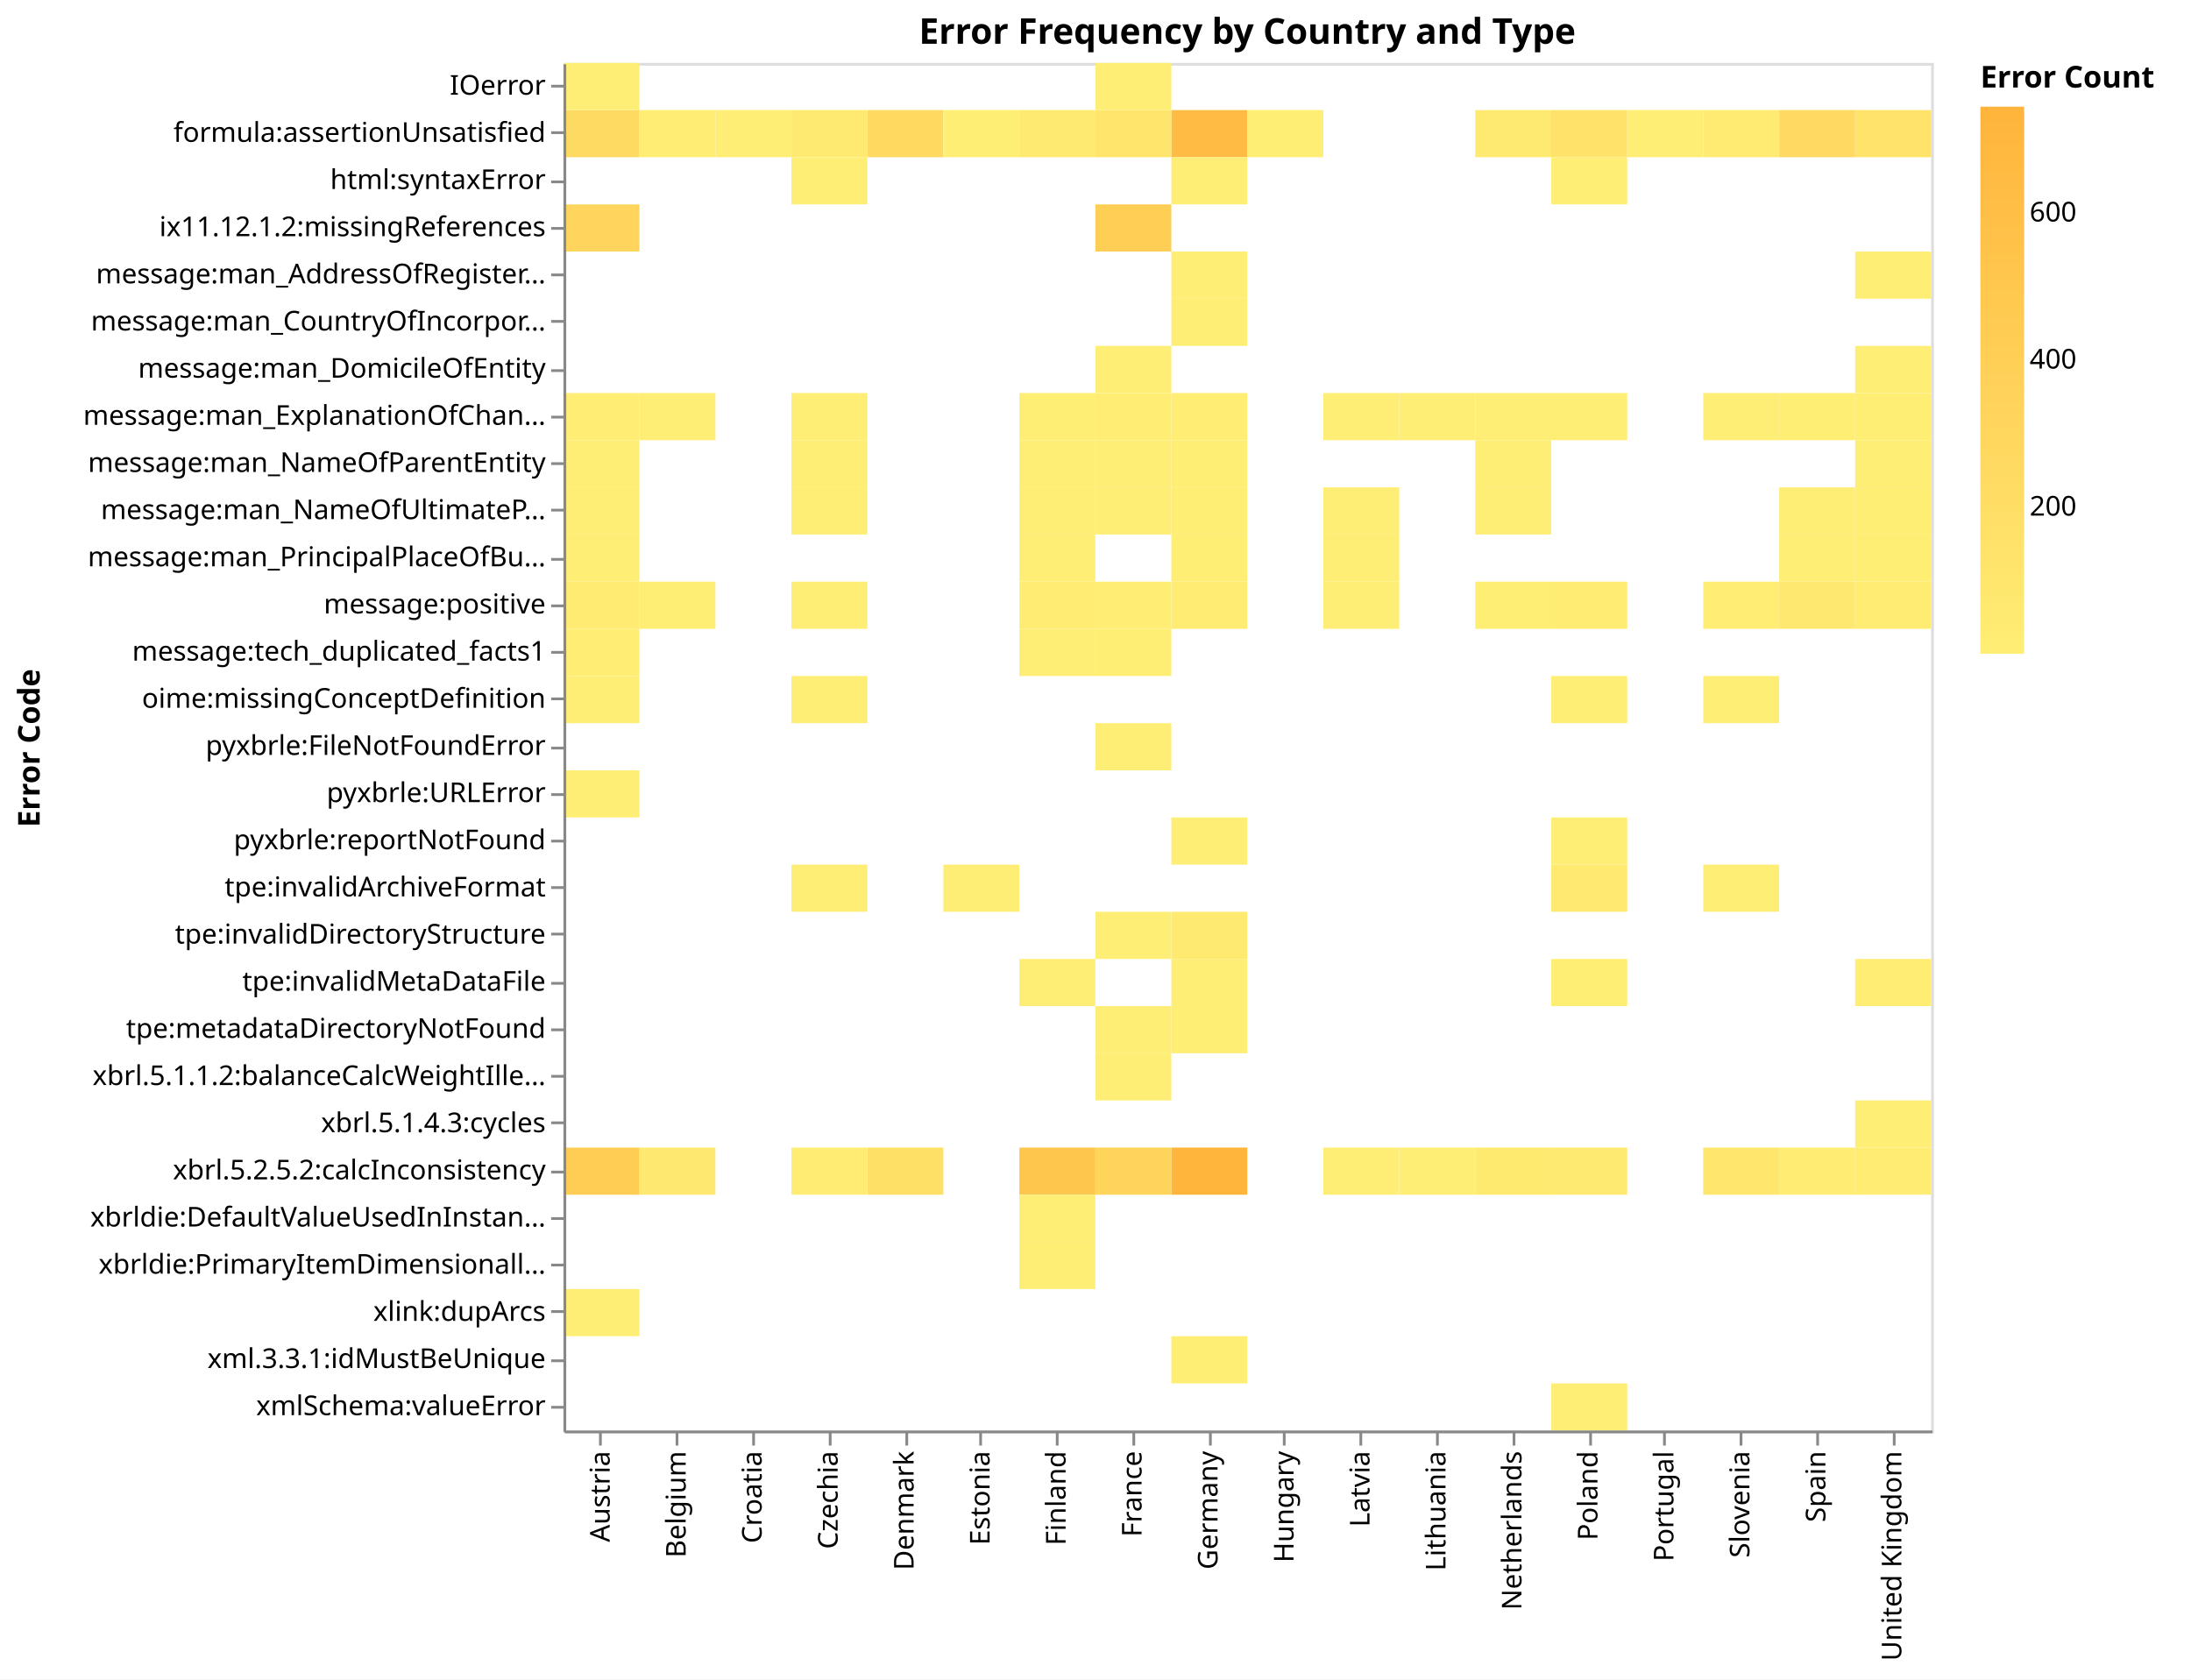
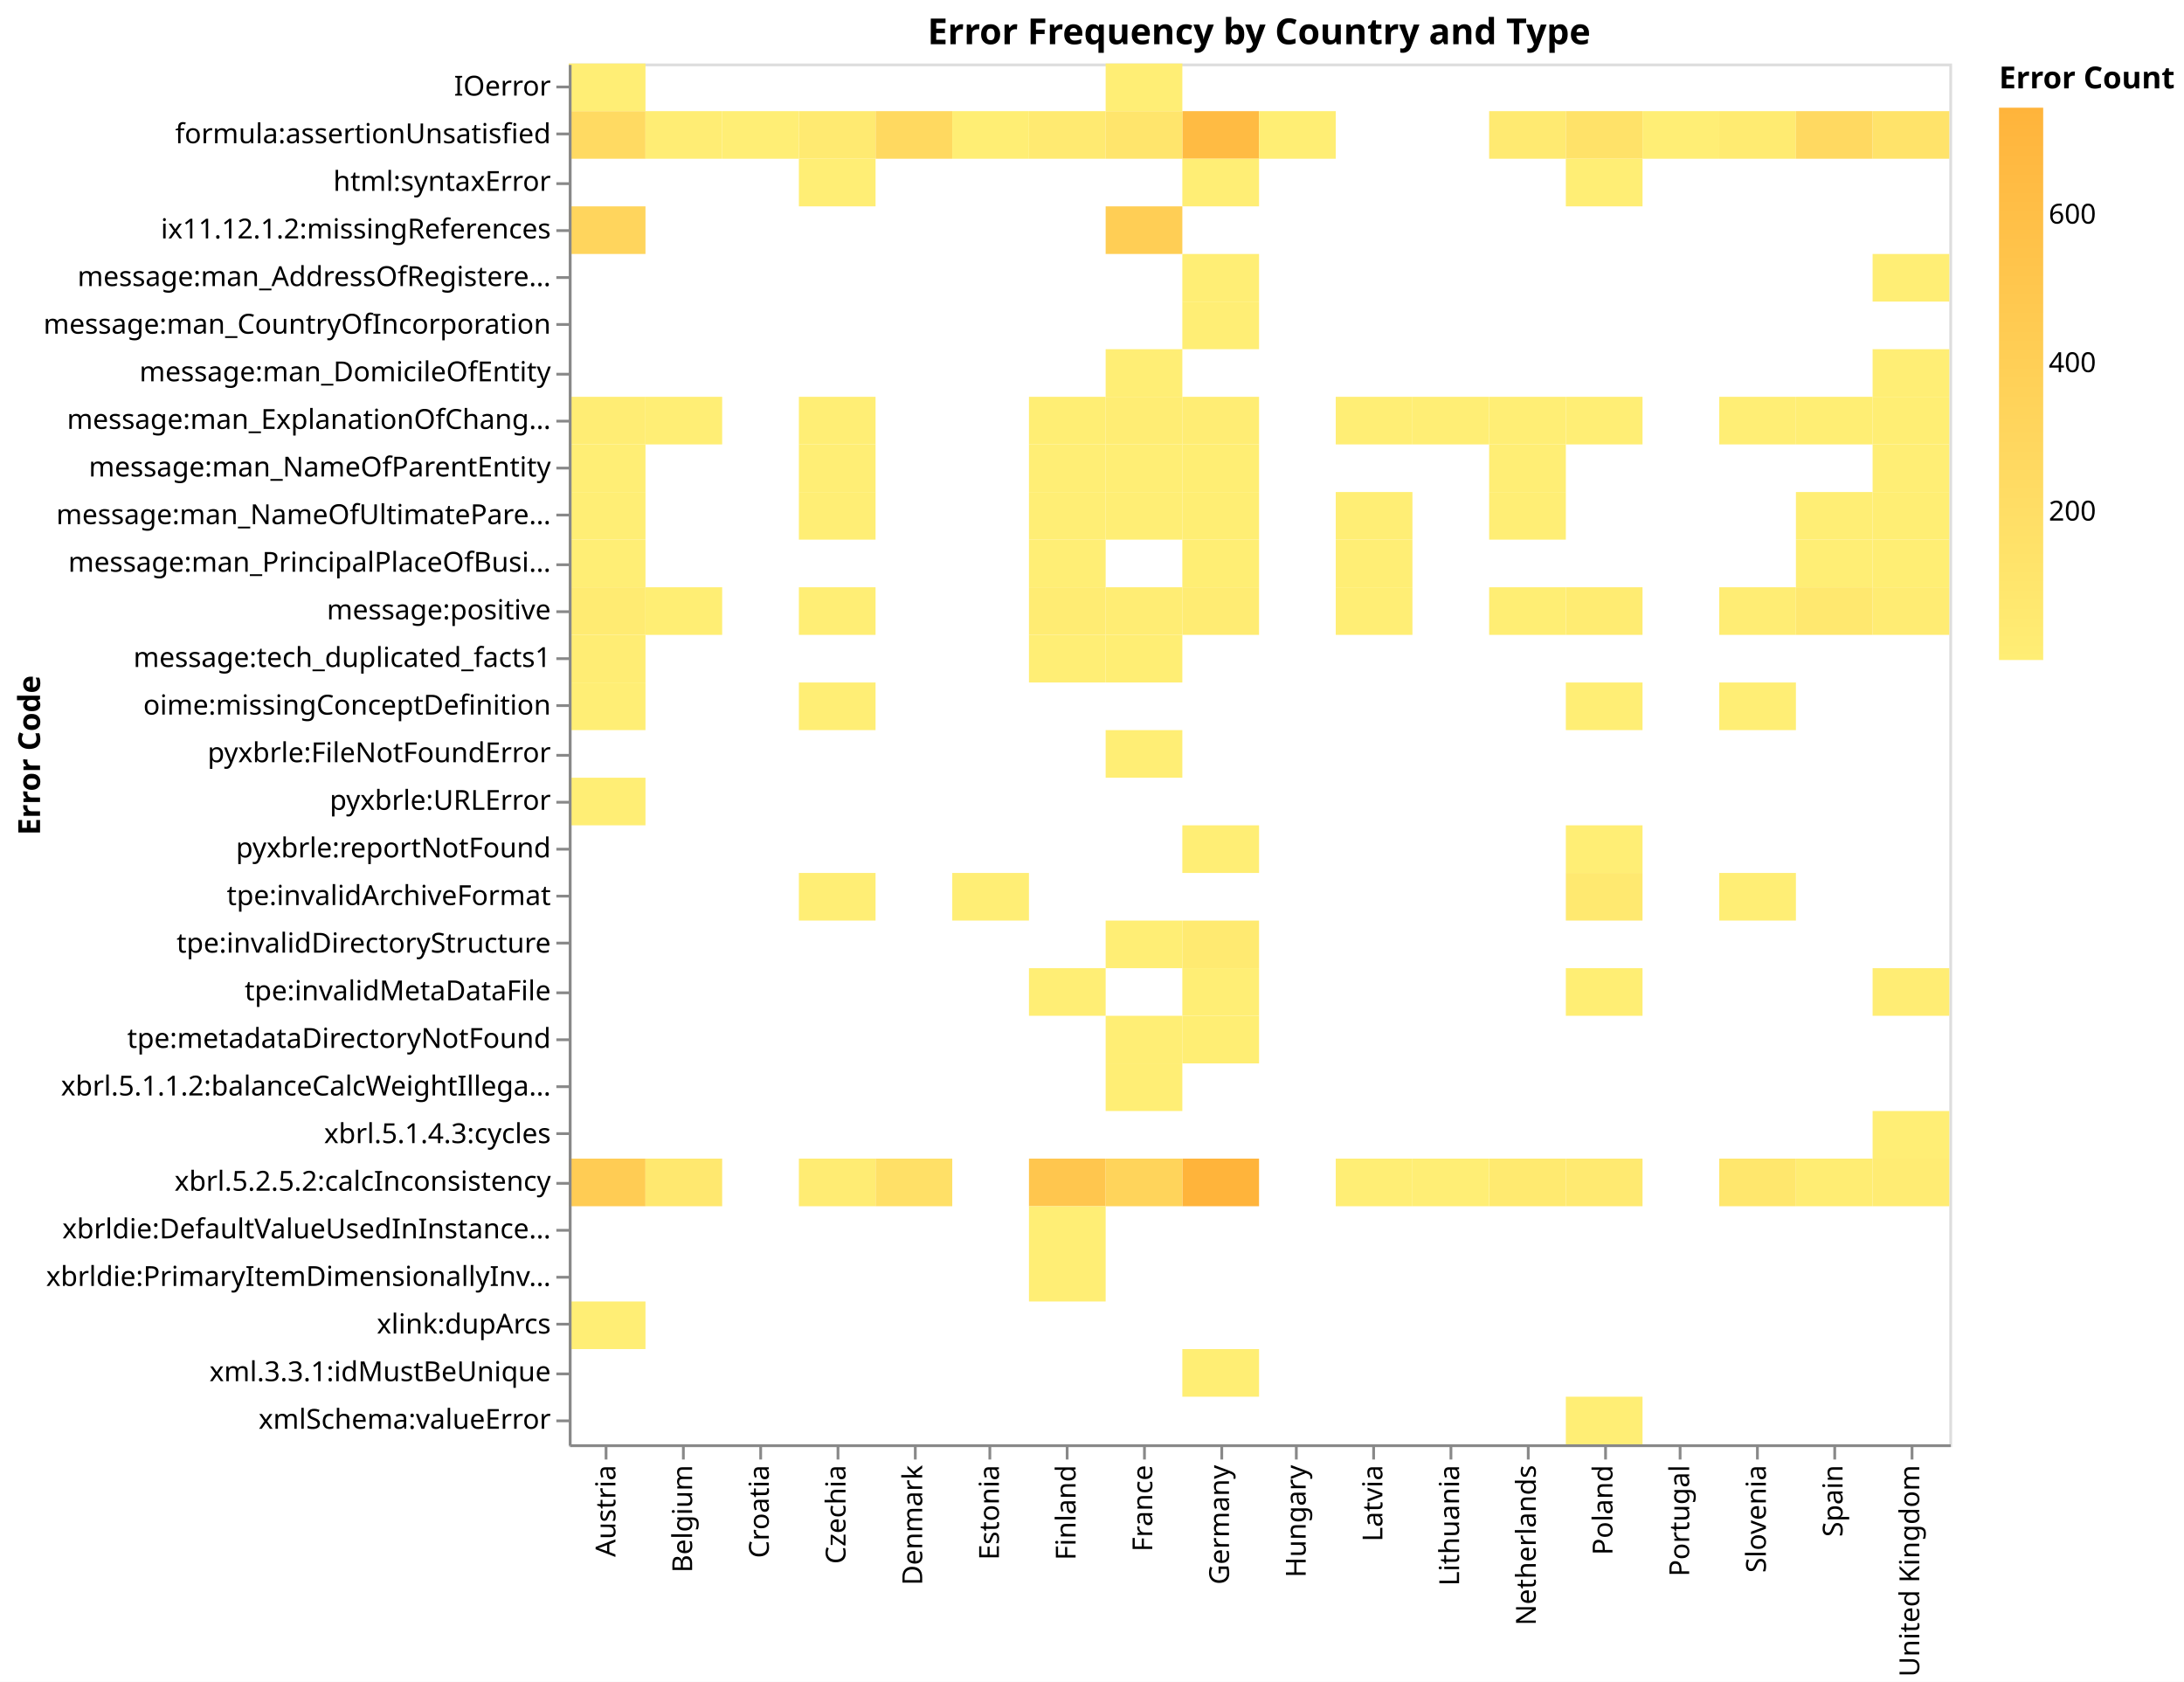
- <svg xmlns="http://www.w3.org/2000/svg" version="1.1" class="marks" width="801" height="614" viewBox="0 0 801 614">
-   <rect width="801" height="614" fill="white" />
+ <svg xmlns="http://www.w3.org/2000/svg" version="1.1" class="marks" width="791" height="609" viewBox="0 0 791 609">
+   <rect width="791" height="609" fill="white" />
  <g fill="none" stroke-miterlimit="10" transform="translate(206,23)">
    <g class="mark-group role-frame root" role="graphics-object" aria-roledescription="group mark container">
      <g transform="translate(0,0)">
        <path class="background" aria-hidden="true" d="M0.5,0.5h500v500h-500Z" stroke="#ddd" />
        <g>
          <g class="mark-rect role-mark marks" role="graphics-object" aria-roledescription="rect mark container">
            <path aria-label="country: Finland; Error Code: xbrl.5.2.5.2:calcInconsistency; Error Count: 510" role="graphics-symbol" aria-roledescription="rect mark" d="M166.667,396.552h27.778v17.241h-27.778Z" fill="rgb(255, 198, 78)" />
            <path aria-label="country: Finland; Error Code: message:man_ExplanationOfChangeInNameOfReportingEntityOrOtherMeansOfIdentificationFromEndOfPrecedingReportingPeriod; Error Count: 10" role="graphics-symbol" aria-roledescription="rect mark" d="M166.667,120.69h27.778v17.241h-27.778Z" fill="rgb(255, 238, 116)" />
            <path aria-label="country: Finland; Error Code: message:positive; Error Count: 24" role="graphics-symbol" aria-roledescription="rect mark" d="M166.667,189.655h27.778v17.241h-27.778Z" fill="rgb(255, 236, 115)" />
            <path aria-label="country: Finland; Error Code: message:man_NameOfParentEntity; Error Count: 2" role="graphics-symbol" aria-roledescription="rect mark" d="M166.667,137.931h27.778v17.241h-27.778Z" fill="rgb(255, 238, 117)" />
            <path aria-label="country: Finland; Error Code: message:man_NameOfUltimateParentOfGroup; Error Count: 1" role="graphics-symbol" aria-roledescription="rect mark" d="M166.667,155.172h27.778v17.241h-27.778Z" fill="rgb(255, 238, 117)" />
            <path aria-label="country: Germany; Error Code: xbrl.5.2.5.2:calcInconsistency; Error Count: 745" role="graphics-symbol" aria-roledescription="rect mark" d="M222.222,396.552h27.778v17.241h-27.778Z" fill="rgb(255, 180, 59)" />
            <path aria-label="country: Germany; Error Code: formula:assertionUnsatisfied; Error Count: 649" role="graphics-symbol" aria-roledescription="rect mark" d="M222.222,17.241h27.778v17.241h-27.778Z" fill="rgb(255, 187, 67)" />
            <path aria-label="country: Austria; Error Code: xbrl.5.2.5.2:calcInconsistency; Error Count: 429" role="graphics-symbol" aria-roledescription="rect mark" d="M0,396.552h27.778v17.241h-27.778Z" fill="rgb(255, 204, 84)" />
            <path aria-label="country: Austria; Error Code: formula:assertionUnsatisfied; Error Count: 252" role="graphics-symbol" aria-roledescription="rect mark" d="M0,17.241h27.778v17.241h-27.778Z" fill="rgb(255, 218, 98)" />
            <path aria-label="country: United Kingdom; Error Code: formula:assertionUnsatisfied; Error Count: 145" role="graphics-symbol" aria-roledescription="rect mark" d="M472.222,17.241h27.778v17.241h-27.778Z" fill="rgb(255, 227, 106)" />
            <path aria-label="country: Netherlands; Error Code: formula:assertionUnsatisfied; Error Count: 49" role="graphics-symbol" aria-roledescription="rect mark" d="M333.333,17.241h27.778v17.241h-27.778Z" fill="rgb(255, 234, 113)" />
            <path aria-label="country: Netherlands; Error Code: message:man_NameOfUltimateParentOfGroup; Error Count: 2" role="graphics-symbol" aria-roledescription="rect mark" d="M333.333,155.172h27.778v17.241h-27.778Z" fill="rgb(255, 238, 117)" />
            <path aria-label="country: Netherlands; Error Code: message:man_ExplanationOfChangeInNameOfReportingEntityOrOtherMeansOfIdentificationFromEndOfPrecedingReportingPeriod; Error Count: 2" role="graphics-symbol" aria-roledescription="rect mark" d="M333.333,120.69h27.778v17.241h-27.778Z" fill="rgb(255, 238, 117)" />
            <path aria-label="country: Netherlands; Error Code: message:man_NameOfParentEntity; Error Count: 2" role="graphics-symbol" aria-roledescription="rect mark" d="M333.333,137.931h27.778v17.241h-27.778Z" fill="rgb(255, 238, 117)" />
            <path aria-label="country: Germany; Error Code: tpe:invalidDirectoryStructure; Error Count: 51" role="graphics-symbol" aria-roledescription="rect mark" d="M222.222,310.345h27.778v17.241h-27.778Z" fill="rgb(255, 234, 113)" />
            <path aria-label="country: Denmark; Error Code: formula:assertionUnsatisfied; Error Count: 274" role="graphics-symbol" aria-roledescription="rect mark" d="M111.111,17.241h27.778v17.241h-27.778Z" fill="rgb(255, 217, 96)" />
            <path aria-label="country: Germany; Error Code: message:man_ExplanationOfChangeInNameOfReportingEntityOrOtherMeansOfIdentificationFromEndOfPrecedingReportingPeriod; Error Count: 11" role="graphics-symbol" aria-roledescription="rect mark" d="M222.222,120.69h27.778v17.241h-27.778Z" fill="rgb(255, 237, 116)" />
            <path aria-label="country: Germany; Error Code: message:man_NameOfParentEntity; Error Count: 8" role="graphics-symbol" aria-roledescription="rect mark" d="M222.222,137.931h27.778v17.241h-27.778Z" fill="rgb(255, 238, 116)" />
            <path aria-label="country: France; Error Code: message:man_ExplanationOfChangeInNameOfReportingEntityOrOtherMeansOfIdentificationFromEndOfPrecedingReportingPeriod; Error Count: 13" role="graphics-symbol" aria-roledescription="rect mark" d="M194.444,120.69h27.778v17.241h-27.778Z" fill="rgb(255, 237, 116)" />
            <path aria-label="country: Poland; Error Code: tpe:invalidArchiveFormat; Error Count: 63" role="graphics-symbol" aria-roledescription="rect mark" d="M361.111,293.103h27.778v17.241h-27.778Z" fill="rgb(255, 233, 112)" />
            <path aria-label="country: Poland; Error Code: formula:assertionUnsatisfied; Error Count: 152" role="graphics-symbol" aria-roledescription="rect mark" d="M361.111,17.241h27.778v17.241h-27.778Z" fill="rgb(255, 226, 105)" />
            <path aria-label="country: Denmark; Error Code: xbrl.5.2.5.2:calcInconsistency; Error Count: 183" role="graphics-symbol" aria-roledescription="rect mark" d="M111.111,396.552h27.778v17.241h-27.778Z" fill="rgb(255, 224, 103)" />
            <path aria-label="country: Poland; Error Code: html:syntaxError; Error Count: 1" role="graphics-symbol" aria-roledescription="rect mark" d="M361.111,34.483h27.778v17.241h-27.778Z" fill="rgb(255, 238, 117)" />
            <path aria-label="country: Poland; Error Code: xmlSchema:valueError; Error Count: 1" role="graphics-symbol" aria-roledescription="rect mark" d="M361.111,482.759h27.778v17.241h-27.778Z" fill="rgb(255, 238, 117)" />
            <path aria-label="country: Finland; Error Code: tpe:invalidMetaDataFile; Error Count: 4" role="graphics-symbol" aria-roledescription="rect mark" d="M166.667,327.586h27.778v17.241h-27.778Z" fill="rgb(255, 238, 117)" />
            <path aria-label="country: Finland; Error Code: formula:assertionUnsatisfied; Error Count: 50" role="graphics-symbol" aria-roledescription="rect mark" d="M166.667,17.241h27.778v17.241h-27.778Z" fill="rgb(255, 234, 113)" />
            <path aria-label="country: United Kingdom; Error Code: tpe:invalidMetaDataFile; Error Count: 14" role="graphics-symbol" aria-roledescription="rect mark" d="M472.222,327.586h27.778v17.241h-27.778Z" fill="rgb(255, 237, 116)" />
            <path aria-label="country: United Kingdom; Error Code: xbrl.5.2.5.2:calcInconsistency; Error Count: 28" role="graphics-symbol" aria-roledescription="rect mark" d="M472.222,396.552h27.778v17.241h-27.778Z" fill="rgb(255, 236, 115)" />
            <path aria-label="country: Slovenia; Error Code: xbrl.5.2.5.2:calcInconsistency; Error Count: 97" role="graphics-symbol" aria-roledescription="rect mark" d="M416.667,396.552h27.778v17.241h-27.778Z" fill="rgb(255, 231, 109)" />
            <path aria-label="country: Slovenia; Error Code: formula:assertionUnsatisfied; Error Count: 45" role="graphics-symbol" aria-roledescription="rect mark" d="M416.667,17.241h27.778v17.241h-27.778Z" fill="rgb(255, 235, 113)" />
            <path aria-label="country: Germany; Error Code: tpe:metadataDirectoryNotFound; Error Count: 6" role="graphics-symbol" aria-roledescription="rect mark" d="M222.222,344.828h27.778v17.241h-27.778Z" fill="rgb(255, 238, 116)" />
            <path aria-label="country: United Kingdom; Error Code: message:positive; Error Count: 31" role="graphics-symbol" aria-roledescription="rect mark" d="M472.222,189.655h27.778v17.241h-27.778Z" fill="rgb(255, 236, 115)" />
            <path aria-label="country: United Kingdom; Error Code: message:man_ExplanationOfChangeInNameOfReportingEntityOrOtherMeansOfIdentificationFromEndOfPrecedingReportingPeriod; Error Count: 9" role="graphics-symbol" aria-roledescription="rect mark" d="M472.222,120.69h27.778v17.241h-27.778Z" fill="rgb(255, 238, 116)" />
            <path aria-label="country: United Kingdom; Error Code: message:man_PrincipalPlaceOfBusiness; Error Count: 7" role="graphics-symbol" aria-roledescription="rect mark" d="M472.222,172.414h27.778v17.241h-27.778Z" fill="rgb(255, 238, 116)" />
            <path aria-label="country: United Kingdom; Error Code: message:man_NameOfUltimateParentOfGroup; Error Count: 10" role="graphics-symbol" aria-roledescription="rect mark" d="M472.222,155.172h27.778v17.241h-27.778Z" fill="rgb(255, 238, 116)" />
            <path aria-label="country: United Kingdom; Error Code: message:man_NameOfParentEntity; Error Count: 4" role="graphics-symbol" aria-roledescription="rect mark" d="M472.222,137.931h27.778v17.241h-27.778Z" fill="rgb(255, 238, 117)" />
            <path aria-label="country: France; Error Code: xbrl.5.2.5.2:calcInconsistency; Error Count: 335" role="graphics-symbol" aria-roledescription="rect mark" d="M194.444,396.552h27.778v17.241h-27.778Z" fill="rgb(255, 212, 91)" />
            <path aria-label="country: France; Error Code: message:man_NameOfUltimateParentOfGroup; Error Count: 3" role="graphics-symbol" aria-roledescription="rect mark" d="M194.444,155.172h27.778v17.241h-27.778Z" fill="rgb(255, 238, 117)" />
            <path aria-label="country: France; Error Code: message:man_NameOfParentEntity; Error Count: 3" role="graphics-symbol" aria-roledescription="rect mark" d="M194.444,137.931h27.778v17.241h-27.778Z" fill="rgb(255, 238, 117)" />
            <path aria-label="country: Poland; Error Code: xbrl.5.2.5.2:calcInconsistency; Error Count: 49" role="graphics-symbol" aria-roledescription="rect mark" d="M361.111,396.552h27.778v17.241h-27.778Z" fill="rgb(255, 234, 113)" />
            <path aria-label="country: Poland; Error Code: message:man_ExplanationOfChangeInNameOfReportingEntityOrOtherMeansOfIdentificationFromEndOfPrecedingReportingPeriod; Error Count: 3" role="graphics-symbol" aria-roledescription="rect mark" d="M361.111,120.69h27.778v17.241h-27.778Z" fill="rgb(255, 238, 117)" />
            <path aria-label="country: Austria; Error Code: message:positive; Error Count: 44" role="graphics-symbol" aria-roledescription="rect mark" d="M0,189.655h27.778v17.241h-27.778Z" fill="rgb(255, 235, 114)" />
            <path aria-label="country: Austria; Error Code: message:man_ExplanationOfChangeInNameOfReportingEntityOrOtherMeansOfIdentificationFromEndOfPrecedingReportingPeriod; Error Count: 11" role="graphics-symbol" aria-roledescription="rect mark" d="M0,120.69h27.778v17.241h-27.778Z" fill="rgb(255, 237, 116)" />
            <path aria-label="country: Belgium; Error Code: message:man_ExplanationOfChangeInNameOfReportingEntityOrOtherMeansOfIdentificationFromEndOfPrecedingReportingPeriod; Error Count: 3" role="graphics-symbol" aria-roledescription="rect mark" d="M27.778,120.69h27.778v17.241h-27.778Z" fill="rgb(255, 238, 117)" />
            <path aria-label="country: Belgium; Error Code: message:positive; Error Count: 6" role="graphics-symbol" aria-roledescription="rect mark" d="M27.778,189.655h27.778v17.241h-27.778Z" fill="rgb(255, 238, 116)" />
            <path aria-label="country: Poland; Error Code: tpe:invalidMetaDataFile; Error Count: 10" role="graphics-symbol" aria-roledescription="rect mark" d="M361.111,327.586h27.778v17.241h-27.778Z" fill="rgb(255, 238, 116)" />
            <path aria-label="country: France; Error Code: message:positive; Error Count: 14" role="graphics-symbol" aria-roledescription="rect mark" d="M194.444,189.655h27.778v17.241h-27.778Z" fill="rgb(255, 237, 116)" />
            <path aria-label="country: France; Error Code: formula:assertionUnsatisfied; Error Count: 116" role="graphics-symbol" aria-roledescription="rect mark" d="M194.444,17.241h27.778v17.241h-27.778Z" fill="rgb(255, 229, 108)" />
            <path aria-label="country: Spain; Error Code: formula:assertionUnsatisfied; Error Count: 263" role="graphics-symbol" aria-roledescription="rect mark" d="M444.444,17.241h27.778v17.241h-27.778Z" fill="rgb(255, 217, 97)" />
            <path aria-label="country: Netherlands; Error Code: xbrl.5.2.5.2:calcInconsistency; Error Count: 60" role="graphics-symbol" aria-roledescription="rect mark" d="M333.333,396.552h27.778v17.241h-27.778Z" fill="rgb(255, 234, 112)" />
            <path aria-label="country: Poland; Error Code: message:positive; Error Count: 34" role="graphics-symbol" aria-roledescription="rect mark" d="M361.111,189.655h27.778v17.241h-27.778Z" fill="rgb(255, 236, 114)" />
            <path aria-label="country: Belgium; Error Code: xbrl.5.2.5.2:calcInconsistency; Error Count: 78" role="graphics-symbol" aria-roledescription="rect mark" d="M27.778,396.552h27.778v17.241h-27.778Z" fill="rgb(255, 232, 111)" />
            <path aria-label="country: Germany; Error Code: message:man_NameOfUltimateParentOfGroup; Error Count: 7" role="graphics-symbol" aria-roledescription="rect mark" d="M222.222,155.172h27.778v17.241h-27.778Z" fill="rgb(255, 238, 116)" />
            <path aria-label="country: Germany; Error Code: message:positive; Error Count: 25" role="graphics-symbol" aria-roledescription="rect mark" d="M222.222,189.655h27.778v17.241h-27.778Z" fill="rgb(255, 236, 115)" />
            <path aria-label="country: Belgium; Error Code: formula:assertionUnsatisfied; Error Count: 12" role="graphics-symbol" aria-roledescription="rect mark" d="M27.778,17.241h27.778v17.241h-27.778Z" fill="rgb(255, 237, 116)" />
            <path aria-label="country: Estonia; Error Code: formula:assertionUnsatisfied; Error Count: 7" role="graphics-symbol" aria-roledescription="rect mark" d="M138.889,17.241h27.778v17.241h-27.778Z" fill="rgb(255, 238, 116)" />
            <path aria-label="country: Germany; Error Code: pyxbrle:reportNotFound; Error Count: 2" role="graphics-symbol" aria-roledescription="rect mark" d="M222.222,275.862h27.778v17.241h-27.778Z" fill="rgb(255, 238, 117)" />
            <path aria-label="country: Germany; Error Code: message:man_PrincipalPlaceOfBusiness; Error Count: 8" role="graphics-symbol" aria-roledescription="rect mark" d="M222.222,172.414h27.778v17.241h-27.778Z" fill="rgb(255, 238, 116)" />
            <path aria-label="country: Finland; Error Code: message:tech_duplicated_facts1; Error Count: 2" role="graphics-symbol" aria-roledescription="rect mark" d="M166.667,206.897h27.778v17.241h-27.778Z" fill="rgb(255, 238, 117)" />
            <path aria-label="country: Poland; Error Code: pyxbrle:reportNotFound; Error Count: 1" role="graphics-symbol" aria-roledescription="rect mark" d="M361.111,275.862h27.778v17.241h-27.778Z" fill="rgb(255, 238, 117)" />
            <path aria-label="country: Spain; Error Code: xbrl.5.2.5.2:calcInconsistency; Error Count: 20" role="graphics-symbol" aria-roledescription="rect mark" d="M444.444,396.552h27.778v17.241h-27.778Z" fill="rgb(255, 237, 115)" />
            <path aria-label="country: Spain; Error Code: message:positive; Error Count: 74" role="graphics-symbol" aria-roledescription="rect mark" d="M444.444,189.655h27.778v17.241h-27.778Z" fill="rgb(255, 232, 111)" />
            <path aria-label="country: Spain; Error Code: message:man_ExplanationOfChangeInNameOfReportingEntityOrOtherMeansOfIdentificationFromEndOfPrecedingReportingPeriod; Error Count: 9" role="graphics-symbol" aria-roledescription="rect mark" d="M444.444,120.69h27.778v17.241h-27.778Z" fill="rgb(255, 238, 116)" />
            <path aria-label="country: Austria; Error Code: message:man_NameOfParentEntity; Error Count: 3" role="graphics-symbol" aria-roledescription="rect mark" d="M0,137.931h27.778v17.241h-27.778Z" fill="rgb(255, 238, 117)" />
            <path aria-label="country: Austria; Error Code: message:man_PrincipalPlaceOfBusiness; Error Count: 2" role="graphics-symbol" aria-roledescription="rect mark" d="M0,172.414h27.778v17.241h-27.778Z" fill="rgb(255, 238, 117)" />
            <path aria-label="country: Czechia; Error Code: xbrl.5.2.5.2:calcInconsistency; Error Count: 28" role="graphics-symbol" aria-roledescription="rect mark" d="M83.333,396.552h27.778v17.241h-27.778Z" fill="rgb(255, 236, 115)" />
            <path aria-label="country: Czechia; Error Code: formula:assertionUnsatisfied; Error Count: 48" role="graphics-symbol" aria-roledescription="rect mark" d="M83.333,17.241h27.778v17.241h-27.778Z" fill="rgb(255, 234, 113)" />
            <path aria-label="country: United Kingdom; Error Code: message:man_DomicileOfEntity; Error Count: 3" role="graphics-symbol" aria-roledescription="rect mark" d="M472.222,103.448h27.778v17.241h-27.778Z" fill="rgb(255, 238, 117)" />
            <path aria-label="country: Czechia; Error Code: message:positive; Error Count: 3" role="graphics-symbol" aria-roledescription="rect mark" d="M83.333,189.655h27.778v17.241h-27.778Z" fill="rgb(255, 238, 117)" />
            <path aria-label="country: Czechia; Error Code: message:man_ExplanationOfChangeInNameOfReportingEntityOrOtherMeansOfIdentificationFromEndOfPrecedingReportingPeriod; Error Count: 3" role="graphics-symbol" aria-roledescription="rect mark" d="M83.333,120.69h27.778v17.241h-27.778Z" fill="rgb(255, 238, 117)" />
            <path aria-label="country: Czechia; Error Code: oime:missingConceptDefinition; Error Count: 1" role="graphics-symbol" aria-roledescription="rect mark" d="M83.333,224.138h27.778v17.241h-27.778Z" fill="rgb(255, 238, 117)" />
            <path aria-label="country: United Kingdom; Error Code: message:man_AddressOfRegisteredOfficeOfEntity; Error Count: 1" role="graphics-symbol" aria-roledescription="rect mark" d="M472.222,68.966h27.778v17.241h-27.778Z" fill="rgb(255, 238, 117)" />
            <path aria-label="country: Latvia; Error Code: xbrl.5.2.5.2:calcInconsistency; Error Count: 1" role="graphics-symbol" aria-roledescription="rect mark" d="M277.778,396.552h27.778v17.241h-27.778Z" fill="rgb(255, 238, 117)" />
            <path aria-label="country: Latvia; Error Code: message:positive; Error Count: 4" role="graphics-symbol" aria-roledescription="rect mark" d="M277.778,189.655h27.778v17.241h-27.778Z" fill="rgb(255, 238, 117)" />
            <path aria-label="country: Latvia; Error Code: message:man_ExplanationOfChangeInNameOfReportingEntityOrOtherMeansOfIdentificationFromEndOfPrecedingReportingPeriod; Error Count: 1" role="graphics-symbol" aria-roledescription="rect mark" d="M277.778,120.69h27.778v17.241h-27.778Z" fill="rgb(255, 238, 117)" />
            <path aria-label="country: Latvia; Error Code: message:man_PrincipalPlaceOfBusiness; Error Count: 1" role="graphics-symbol" aria-roledescription="rect mark" d="M277.778,172.414h27.778v17.241h-27.778Z" fill="rgb(255, 238, 117)" />
            <path aria-label="country: Latvia; Error Code: message:man_NameOfUltimateParentOfGroup; Error Count: 1" role="graphics-symbol" aria-roledescription="rect mark" d="M277.778,155.172h27.778v17.241h-27.778Z" fill="rgb(255, 238, 117)" />
            <path aria-label="country: Austria; Error Code: pyxbrle:URLError; Error Count: 1" role="graphics-symbol" aria-roledescription="rect mark" d="M0,258.621h27.778v17.241h-27.778Z" fill="rgb(255, 238, 117)" />
            <path aria-label="country: Austria; Error Code: IOerror; Error Count: 1" role="graphics-symbol" aria-roledescription="rect mark" d="M0,-2.842170943040401e-14h27.778v17.241h-27.778Z" fill="rgb(255, 238, 117)" />
            <path aria-label="country: Austria; Error Code: ix11.12.1.2:missingReferences; Error Count: 316" role="graphics-symbol" aria-roledescription="rect mark" d="M0,51.724h27.778v17.241h-27.778Z" fill="rgb(255, 213, 93)" />
            <path aria-label="country: Poland; Error Code: oime:missingConceptDefinition; Error Count: 1" role="graphics-symbol" aria-roledescription="rect mark" d="M361.111,224.138h27.778v17.241h-27.778Z" fill="rgb(255, 238, 117)" />
            <path aria-label="country: France; Error Code: tpe:metadataDirectoryNotFound; Error Count: 1" role="graphics-symbol" aria-roledescription="rect mark" d="M194.444,344.828h27.778v17.241h-27.778Z" fill="rgb(255, 238, 117)" />
            <path aria-label="country: France; Error Code: message:tech_duplicated_facts1; Error Count: 6" role="graphics-symbol" aria-roledescription="rect mark" d="M194.444,206.897h27.778v17.241h-27.778Z" fill="rgb(255, 238, 116)" />
            <path aria-label="country: Austria; Error Code: xlink:dupArcs; Error Count: 1" role="graphics-symbol" aria-roledescription="rect mark" d="M0,448.276h27.778v17.241h-27.778Z" fill="rgb(255, 238, 117)" />
            <path aria-label="country: Croatia; Error Code: formula:assertionUnsatisfied; Error Count: 4" role="graphics-symbol" aria-roledescription="rect mark" d="M55.556,17.241h27.778v17.241h-27.778Z" fill="rgb(255, 238, 117)" />
            <path aria-label="country: Austria; Error Code: message:tech_duplicated_facts1; Error Count: 12" role="graphics-symbol" aria-roledescription="rect mark" d="M0,206.897h27.778v17.241h-27.778Z" fill="rgb(255, 237, 116)" />
            <path aria-label="country: Slovenia; Error Code: message:positive; Error Count: 14" role="graphics-symbol" aria-roledescription="rect mark" d="M416.667,189.655h27.778v17.241h-27.778Z" fill="rgb(255, 237, 116)" />
            <path aria-label="country: Spain; Error Code: message:man_NameOfUltimateParentOfGroup; Error Count: 1" role="graphics-symbol" aria-roledescription="rect mark" d="M444.444,155.172h27.778v17.241h-27.778Z" fill="rgb(255, 238, 117)" />
            <path aria-label="country: Slovenia; Error Code: oime:missingConceptDefinition; Error Count: 1" role="graphics-symbol" aria-roledescription="rect mark" d="M416.667,224.138h27.778v17.241h-27.778Z" fill="rgb(255, 238, 117)" />
            <path aria-label="country: Slovenia; Error Code: message:man_ExplanationOfChangeInNameOfReportingEntityOrOtherMeansOfIdentificationFromEndOfPrecedingReportingPeriod; Error Count: 1" role="graphics-symbol" aria-roledescription="rect mark" d="M416.667,120.69h27.778v17.241h-27.778Z" fill="rgb(255, 238, 117)" />
            <path aria-label="country: France; Error Code: xbrl.5.1.1.2:balanceCalcWeightIllegalPositive; Error Count: 1" role="graphics-symbol" aria-roledescription="rect mark" d="M194.444,362.069h27.778v17.241h-27.778Z" fill="rgb(255, 238, 117)" />
            <path aria-label="country: United Kingdom; Error Code: xbrl.5.1.4.3:cycles; Error Count: 1" role="graphics-symbol" aria-roledescription="rect mark" d="M472.222,379.31h27.778v17.241h-27.778Z" fill="rgb(255, 238, 117)" />
            <path aria-label="country: Germany; Error Code: tpe:invalidMetaDataFile; Error Count: 2" role="graphics-symbol" aria-roledescription="rect mark" d="M222.222,327.586h27.778v17.241h-27.778Z" fill="rgb(255, 238, 117)" />
            <path aria-label="country: Austria; Error Code: message:man_NameOfUltimateParentOfGroup; Error Count: 1" role="graphics-symbol" aria-roledescription="rect mark" d="M0,155.172h27.778v17.241h-27.778Z" fill="rgb(255, 238, 117)" />
            <path aria-label="country: Hungary; Error Code: formula:assertionUnsatisfied; Error Count: 7" role="graphics-symbol" aria-roledescription="rect mark" d="M250,17.241h27.778v17.241h-27.778Z" fill="rgb(255, 238, 116)" />
            <path aria-label="country: Czechia; Error Code: message:man_NameOfParentEntity; Error Count: 1" role="graphics-symbol" aria-roledescription="rect mark" d="M83.333,137.931h27.778v17.241h-27.778Z" fill="rgb(255, 238, 117)" />
            <path aria-label="country: Czechia; Error Code: message:man_NameOfUltimateParentOfGroup; Error Count: 1" role="graphics-symbol" aria-roledescription="rect mark" d="M83.333,155.172h27.778v17.241h-27.778Z" fill="rgb(255, 238, 117)" />
            <path aria-label="country: Netherlands; Error Code: message:positive; Error Count: 7" role="graphics-symbol" aria-roledescription="rect mark" d="M333.333,189.655h27.778v17.241h-27.778Z" fill="rgb(255, 238, 116)" />
            <path aria-label="country: France; Error Code: message:man_DomicileOfEntity; Error Count: 1" role="graphics-symbol" aria-roledescription="rect mark" d="M194.444,103.448h27.778v17.241h-27.778Z" fill="rgb(255, 238, 117)" />
            <path aria-label="country: Czechia; Error Code: html:syntaxError; Error Count: 1" role="graphics-symbol" aria-roledescription="rect mark" d="M83.333,34.483h27.778v17.241h-27.778Z" fill="rgb(255, 238, 117)" />
            <path aria-label="country: Estonia; Error Code: tpe:invalidArchiveFormat; Error Count: 1" role="graphics-symbol" aria-roledescription="rect mark" d="M138.889,293.103h27.778v17.241h-27.778Z" fill="rgb(255, 238, 117)" />
            <path aria-label="country: France; Error Code: pyxbrle:FileNotFoundError; Error Count: 1" role="graphics-symbol" aria-roledescription="rect mark" d="M194.444,241.379h27.778v17.241h-27.778Z" fill="rgb(255, 238, 117)" />
            <path aria-label="country: France; Error Code: IOerror; Error Count: 1" role="graphics-symbol" aria-roledescription="rect mark" d="M194.444,-2.842170943040401e-14h27.778v17.241h-27.778Z" fill="rgb(255, 238, 117)" />
            <path aria-label="country: France; Error Code: ix11.12.1.2:missingReferences; Error Count: 413" role="graphics-symbol" aria-roledescription="rect mark" d="M194.444,51.724h27.778v17.241h-27.778Z" fill="rgb(255, 206, 85)" />
            <path aria-label="country: Finland; Error Code: message:man_PrincipalPlaceOfBusiness; Error Count: 1" role="graphics-symbol" aria-roledescription="rect mark" d="M166.667,172.414h27.778v17.241h-27.778Z" fill="rgb(255, 238, 117)" />
            <path aria-label="country: Germany; Error Code: html:syntaxError; Error Count: 1" role="graphics-symbol" aria-roledescription="rect mark" d="M222.222,34.483h27.778v17.241h-27.778Z" fill="rgb(255, 238, 117)" />
            <path aria-label="country: Germany; Error Code: xml.3.3.1:idMustBeUnique; Error Count: 7" role="graphics-symbol" aria-roledescription="rect mark" d="M222.222,465.517h27.778v17.241h-27.778Z" fill="rgb(255, 238, 116)" />
            <path aria-label="country: France; Error Code: tpe:invalidDirectoryStructure; Error Count: 1" role="graphics-symbol" aria-roledescription="rect mark" d="M194.444,310.345h27.778v17.241h-27.778Z" fill="rgb(255, 238, 117)" />
            <path aria-label="country: Austria; Error Code: oime:missingConceptDefinition; Error Count: 1" role="graphics-symbol" aria-roledescription="rect mark" d="M0,224.138h27.778v17.241h-27.778Z" fill="rgb(255, 238, 117)" />
            <path aria-label="country: Germany; Error Code: message:man_AddressOfRegisteredOfficeOfEntity; Error Count: 1" role="graphics-symbol" aria-roledescription="rect mark" d="M222.222,68.966h27.778v17.241h-27.778Z" fill="rgb(255, 238, 117)" />
            <path aria-label="country: Lithuania; Error Code: xbrl.5.2.5.2:calcInconsistency; Error Count: 1" role="graphics-symbol" aria-roledescription="rect mark" d="M305.556,396.552h27.778v17.241h-27.778Z" fill="rgb(255, 238, 117)" />
            <path aria-label="country: Lithuania; Error Code: message:man_ExplanationOfChangeInNameOfReportingEntityOrOtherMeansOfIdentificationFromEndOfPrecedingReportingPeriod; Error Count: 1" role="graphics-symbol" aria-roledescription="rect mark" d="M305.556,120.69h27.778v17.241h-27.778Z" fill="rgb(255, 238, 117)" />
            <path aria-label="country: Portugal; Error Code: formula:assertionUnsatisfied; Error Count: 3" role="graphics-symbol" aria-roledescription="rect mark" d="M388.889,17.241h27.778v17.241h-27.778Z" fill="rgb(255, 238, 117)" />
            <path aria-label="country: Slovenia; Error Code: tpe:invalidArchiveFormat; Error Count: 2" role="graphics-symbol" aria-roledescription="rect mark" d="M416.667,293.103h27.778v17.241h-27.778Z" fill="rgb(255, 238, 117)" />
            <path aria-label="country: Spain; Error Code: message:man_PrincipalPlaceOfBusiness; Error Count: 1" role="graphics-symbol" aria-roledescription="rect mark" d="M444.444,172.414h27.778v17.241h-27.778Z" fill="rgb(255, 238, 117)" />
            <path aria-label="country: Finland; Error Code: xbrldie:PrimaryItemDimensionallyInvalidError; Error Count: 2" role="graphics-symbol" aria-roledescription="rect mark" d="M166.667,431.034h27.778v17.241h-27.778Z" fill="rgb(255, 238, 117)" />
            <path aria-label="country: Finland; Error Code: xbrldie:DefaultValueUsedInInstanceError; Error Count: 5" role="graphics-symbol" aria-roledescription="rect mark" d="M166.667,413.793h27.778v17.241h-27.778Z" fill="rgb(255, 238, 117)" />
            <path aria-label="country: Czechia; Error Code: tpe:invalidArchiveFormat; Error Count: 1" role="graphics-symbol" aria-roledescription="rect mark" d="M83.333,293.103h27.778v17.241h-27.778Z" fill="rgb(255, 238, 117)" />
            <path aria-label="country: Germany; Error Code: message:man_CountryOfIncorporation; Error Count: 1" role="graphics-symbol" aria-roledescription="rect mark" d="M222.222,86.207h27.778v17.241h-27.778Z" fill="rgb(255, 238, 117)" />
          </g>
          <g class="mark-group role-legend" role="graphics-symbol" aria-roledescription="legend" aria-label="Gradient legend titled 'Error Count' for fill color with values from 1 to 745">
            <g transform="translate(518,0)">
-               <path class="background" aria-hidden="true" d="M0,0h72v216h-72Z" pointer-events="none" />
+               <path class="background" aria-hidden="true" d="M0,0h62v216h-62Z" pointer-events="none" />
              <g>
                <g class="mark-group role-legend-entry">
                  <g transform="translate(0,16)">
                    <path class="background" aria-hidden="true" d="M0,0h0v0h0Z" pointer-events="none" />
                    <g>
                      <g class="mark-rect role-legend-gradient" pointer-events="none">
                        <path d="M0,0h16v200h-16Z" fill="url(#gradient_0)" stroke="#ddd" stroke-width="0" opacity="1" />
                      </g>
                      <g class="mark-text role-legend-label" pointer-events="none">
                        <text text-anchor="start" transform="translate(18,149.5054)" font-family="sans-serif" font-size="10px" fill="#000" opacity="1">200</text>
                        <text text-anchor="start" transform="translate(18,95.74194)" font-family="sans-serif" font-size="10px" fill="#000" opacity="1">400</text>
                        <text text-anchor="start" transform="translate(18,41.97849)" font-family="sans-serif" font-size="10px" fill="#000" opacity="1">600</text>
                      </g>
                    </g>
                    <path class="foreground" aria-hidden="true" d="" pointer-events="none" display="none" />
                  </g>
                </g>
                <g class="mark-text role-legend-title" pointer-events="none">
                  <text text-anchor="start" transform="translate(0,9)" font-family="sans-serif" font-size="11px" font-weight="bold" fill="#000" opacity="1">Error Count</text>
                </g>
              </g>
              <path class="foreground" aria-hidden="true" d="" pointer-events="none" display="none" />
            </g>
          </g>
          <g class="mark-group role-title">
            <g transform="translate(250,-17)">
              <path class="background" aria-hidden="true" d="M0,0h0v0h0Z" pointer-events="none" />
              <g>
                <g class="mark-text role-title-text" role="graphics-symbol" aria-roledescription="title" aria-label="Title text 'Error Frequency by Country and Type'" pointer-events="none">
                  <text text-anchor="middle" transform="translate(0,10)" font-family="sans-serif" font-size="13px" font-weight="bold" fill="#000" opacity="1">Error Frequency by Country and Type</text>
                </g>
              </g>
              <path class="foreground" aria-hidden="true" d="" pointer-events="none" display="none" />
            </g>
          </g>
          <g class="mark-group role-axis" role="graphics-symbol" aria-roledescription="axis" aria-label="X-axis for a discrete scale with 18 values: Austria, Belgium, Croatia, Czechia, Denmark, ending with United Kingdom">
            <g transform="translate(0.5,500.5)">
              <path class="background" aria-hidden="true" d="M0,0h0v0h0Z" pointer-events="none" />
              <g>
                <g class="mark-rule role-axis-tick" pointer-events="none">
                  <line transform="translate(13,0)" x2="0" y2="5" stroke="#888" stroke-width="1" opacity="1" />
                  <line transform="translate(41,0)" x2="0" y2="5" stroke="#888" stroke-width="1" opacity="1" />
                  <line transform="translate(69,0)" x2="0" y2="5" stroke="#888" stroke-width="1" opacity="1" />
                  <line transform="translate(97,0)" x2="0" y2="5" stroke="#888" stroke-width="1" opacity="1" />
                  <line transform="translate(125,0)" x2="0" y2="5" stroke="#888" stroke-width="1" opacity="1" />
                  <line transform="translate(152,0)" x2="0" y2="5" stroke="#888" stroke-width="1" opacity="1" />
                  <line transform="translate(180,0)" x2="0" y2="5" stroke="#888" stroke-width="1" opacity="1" />
                  <line transform="translate(208,0)" x2="0" y2="5" stroke="#888" stroke-width="1" opacity="1" />
                  <line transform="translate(236,0)" x2="0" y2="5" stroke="#888" stroke-width="1" opacity="1" />
                  <line transform="translate(263,0)" x2="0" y2="5" stroke="#888" stroke-width="1" opacity="1" />
                  <line transform="translate(291,0)" x2="0" y2="5" stroke="#888" stroke-width="1" opacity="1" />
                  <line transform="translate(319,0)" x2="0" y2="5" stroke="#888" stroke-width="1" opacity="1" />
                  <line transform="translate(347,0)" x2="0" y2="5" stroke="#888" stroke-width="1" opacity="1" />
                  <line transform="translate(375,0)" x2="0" y2="5" stroke="#888" stroke-width="1" opacity="1" />
                  <line transform="translate(402,0)" x2="0" y2="5" stroke="#888" stroke-width="1" opacity="1" />
                  <line transform="translate(430,0)" x2="0" y2="5" stroke="#888" stroke-width="1" opacity="1" />
                  <line transform="translate(458,0)" x2="0" y2="5" stroke="#888" stroke-width="1" opacity="1" />
                  <line transform="translate(486,0)" x2="0" y2="5" stroke="#888" stroke-width="1" opacity="1" />
                </g>
                <g class="mark-text role-axis-label" pointer-events="none">
                  <text text-anchor="end" transform="translate(13.38889,7) rotate(270) translate(0,3)" font-family="sans-serif" font-size="10px" fill="#000" opacity="1">Austria</text>
                  <text text-anchor="end" transform="translate(41.16667,7) rotate(270) translate(0,3)" font-family="sans-serif" font-size="10px" fill="#000" opacity="1">Belgium</text>
                  <text text-anchor="end" transform="translate(68.94444,7) rotate(270) translate(0,3)" font-family="sans-serif" font-size="10px" fill="#000" opacity="1">Croatia</text>
                  <text text-anchor="end" transform="translate(96.72222,7) rotate(270) translate(0,3)" font-family="sans-serif" font-size="10px" fill="#000" opacity="1">Czechia</text>
                  <text text-anchor="end" transform="translate(124.5,7) rotate(270) translate(0,3)" font-family="sans-serif" font-size="10px" fill="#000" opacity="1">Denmark</text>
                  <text text-anchor="end" transform="translate(152.2778,7) rotate(270) translate(0,3)" font-family="sans-serif" font-size="10px" fill="#000" opacity="1">Estonia</text>
                  <text text-anchor="end" transform="translate(180.0556,7) rotate(270) translate(0,3)" font-family="sans-serif" font-size="10px" fill="#000" opacity="1">Finland</text>
                  <text text-anchor="end" transform="translate(207.8333,7) rotate(270) translate(0,3)" font-family="sans-serif" font-size="10px" fill="#000" opacity="1">France</text>
                  <text text-anchor="end" transform="translate(235.6111,7) rotate(270) translate(0,3)" font-family="sans-serif" font-size="10px" fill="#000" opacity="1">Germany</text>
                  <text text-anchor="end" transform="translate(263.3889,7) rotate(270) translate(0,3)" font-family="sans-serif" font-size="10px" fill="#000" opacity="1">Hungary</text>
                  <text text-anchor="end" transform="translate(291.1667,7) rotate(270) translate(0,3)" font-family="sans-serif" font-size="10px" fill="#000" opacity="1">Latvia</text>
                  <text text-anchor="end" transform="translate(318.9444,7) rotate(270) translate(0,3)" font-family="sans-serif" font-size="10px" fill="#000" opacity="1">Lithuania</text>
                  <text text-anchor="end" transform="translate(346.7222,7) rotate(270) translate(0,3)" font-family="sans-serif" font-size="10px" fill="#000" opacity="1">Netherlands</text>
                  <text text-anchor="end" transform="translate(374.5,7) rotate(270) translate(0,3)" font-family="sans-serif" font-size="10px" fill="#000" opacity="1">Poland</text>
                  <text text-anchor="end" transform="translate(402.2778,7) rotate(270) translate(0,3)" font-family="sans-serif" font-size="10px" fill="#000" opacity="1">Portugal</text>
                  <text text-anchor="end" transform="translate(430.0556,7) rotate(270) translate(0,3)" font-family="sans-serif" font-size="10px" fill="#000" opacity="1">Slovenia</text>
                  <text text-anchor="end" transform="translate(457.8333,7) rotate(270) translate(0,3)" font-family="sans-serif" font-size="10px" fill="#000" opacity="1">Spain</text>
                  <text text-anchor="end" transform="translate(485.6111,7) rotate(270) translate(0,3)" font-family="sans-serif" font-size="10px" fill="#000" opacity="1">United Kingdom</text>
                </g>
                <g class="mark-rule role-axis-domain" pointer-events="none">
                  <line transform="translate(0,0)" x2="500" y2="0" stroke="#888" stroke-width="1" opacity="1" />
                </g>
              </g>
              <path class="foreground" aria-hidden="true" d="" pointer-events="none" display="none" />
            </g>
          </g>
          <g class="mark-group role-axis" role="graphics-symbol" aria-roledescription="axis" aria-label="Y-axis titled 'Error Code' for a discrete scale with 29 values: IOerror, formula:assertionUnsatisfied, html:syntaxError, ix11.12.1.2:missingReferences, message:man_AddressOfRegisteredOfficeOfEntity, ending with xmlSchema:valueError">
            <g transform="translate(0.5,0.5)">
              <path class="background" aria-hidden="true" d="M0,0h0v0h0Z" pointer-events="none" />
              <g>
                <g class="mark-rule role-axis-tick" pointer-events="none">
                  <line transform="translate(0,8)" x2="-5" y2="0" stroke="#888" stroke-width="1" opacity="1" />
                  <line transform="translate(0,25)" x2="-5" y2="0" stroke="#888" stroke-width="1" opacity="1" />
                  <line transform="translate(0,43)" x2="-5" y2="0" stroke="#888" stroke-width="1" opacity="1" />
                  <line transform="translate(0,60)" x2="-5" y2="0" stroke="#888" stroke-width="1" opacity="1" />
                  <line transform="translate(0,77)" x2="-5" y2="0" stroke="#888" stroke-width="1" opacity="1" />
                  <line transform="translate(0,94)" x2="-5" y2="0" stroke="#888" stroke-width="1" opacity="1" />
                  <line transform="translate(0,112)" x2="-5" y2="0" stroke="#888" stroke-width="1" opacity="1" />
                  <line transform="translate(0,129)" x2="-5" y2="0" stroke="#888" stroke-width="1" opacity="1" />
                  <line transform="translate(0,146)" x2="-5" y2="0" stroke="#888" stroke-width="1" opacity="1" />
                  <line transform="translate(0,163)" x2="-5" y2="0" stroke="#888" stroke-width="1" opacity="1" />
                  <line transform="translate(0,181)" x2="-5" y2="0" stroke="#888" stroke-width="1" opacity="1" />
                  <line transform="translate(0,198)" x2="-5" y2="0" stroke="#888" stroke-width="1" opacity="1" />
                  <line transform="translate(0,215)" x2="-5" y2="0" stroke="#888" stroke-width="1" opacity="1" />
                  <line transform="translate(0,232)" x2="-5" y2="0" stroke="#888" stroke-width="1" opacity="1" />
                  <line transform="translate(0,250)" x2="-5" y2="0" stroke="#888" stroke-width="1" opacity="1" />
                  <line transform="translate(0,267)" x2="-5" y2="0" stroke="#888" stroke-width="1" opacity="1" />
                  <line transform="translate(0,284)" x2="-5" y2="0" stroke="#888" stroke-width="1" opacity="1" />
                  <line transform="translate(0,301)" x2="-5" y2="0" stroke="#888" stroke-width="1" opacity="1" />
                  <line transform="translate(0,318)" x2="-5" y2="0" stroke="#888" stroke-width="1" opacity="1" />
                  <line transform="translate(0,336)" x2="-5" y2="0" stroke="#888" stroke-width="1" opacity="1" />
                  <line transform="translate(0,353)" x2="-5" y2="0" stroke="#888" stroke-width="1" opacity="1" />
                  <line transform="translate(0,370)" x2="-5" y2="0" stroke="#888" stroke-width="1" opacity="1" />
                  <line transform="translate(0,387)" x2="-5" y2="0" stroke="#888" stroke-width="1" opacity="1" />
                  <line transform="translate(0,405)" x2="-5" y2="0" stroke="#888" stroke-width="1" opacity="1" />
                  <line transform="translate(0,422)" x2="-5" y2="0" stroke="#888" stroke-width="1" opacity="1" />
                  <line transform="translate(0,439)" x2="-5" y2="0" stroke="#888" stroke-width="1" opacity="1" />
                  <line transform="translate(0,456)" x2="-5" y2="0" stroke="#888" stroke-width="1" opacity="1" />
                  <line transform="translate(0,474)" x2="-5" y2="0" stroke="#888" stroke-width="1" opacity="1" />
                  <line transform="translate(0,491)" x2="-5" y2="0" stroke="#888" stroke-width="1" opacity="1" />
                </g>
                <g class="mark-text role-axis-label" pointer-events="none">
                  <text text-anchor="end" transform="translate(-7,11.12069)" font-family="sans-serif" font-size="10px" fill="#000" opacity="1">IOerror</text>
                  <text text-anchor="end" transform="translate(-7,28.36207)" font-family="sans-serif" font-size="10px" fill="#000" opacity="1">formula:assertionUnsatisfied</text>
                  <text text-anchor="end" transform="translate(-7,45.60345)" font-family="sans-serif" font-size="10px" fill="#000" opacity="1">html:syntaxError</text>
                  <text text-anchor="end" transform="translate(-7,62.84483)" font-family="sans-serif" font-size="10px" fill="#000" opacity="1">ix11.12.1.2:missingReferences</text>
-                   <text text-anchor="end" transform="translate(-7,80.08621)" font-family="sans-serif" font-size="10px" fill="#000" opacity="1">message:man_AddressOfRegister…</text>
-                   <text text-anchor="end" transform="translate(-7,97.32759)" font-family="sans-serif" font-size="10px" fill="#000" opacity="1">message:man_CountryOfIncorpor…</text>
+                   <text text-anchor="end" transform="translate(-7,80.08621)" font-family="sans-serif" font-size="10px" fill="#000" opacity="1">message:man_AddressOfRegistere…</text>
+                   <text text-anchor="end" transform="translate(-7,97.32759)" font-family="sans-serif" font-size="10px" fill="#000" opacity="1">message:man_CountryOfIncorporation</text>
                  <text text-anchor="end" transform="translate(-7,114.569)" font-family="sans-serif" font-size="10px" fill="#000" opacity="1">message:man_DomicileOfEntity</text>
-                   <text text-anchor="end" transform="translate(-7,131.8103)" font-family="sans-serif" font-size="10px" fill="#000" opacity="1">message:man_ExplanationOfChan…</text>
+                   <text text-anchor="end" transform="translate(-7,131.8103)" font-family="sans-serif" font-size="10px" fill="#000" opacity="1">message:man_ExplanationOfChang…</text>
                  <text text-anchor="end" transform="translate(-7,149.0517)" font-family="sans-serif" font-size="10px" fill="#000" opacity="1">message:man_NameOfParentEntity</text>
-                   <text text-anchor="end" transform="translate(-7,166.2931)" font-family="sans-serif" font-size="10px" fill="#000" opacity="1">message:man_NameOfUltimateP…</text>
-                   <text text-anchor="end" transform="translate(-7,183.5345)" font-family="sans-serif" font-size="10px" fill="#000" opacity="1">message:man_PrincipalPlaceOfBu…</text>
+                   <text text-anchor="end" transform="translate(-7,166.2931)" font-family="sans-serif" font-size="10px" fill="#000" opacity="1">message:man_NameOfUltimatePare…</text>
+                   <text text-anchor="end" transform="translate(-7,183.5345)" font-family="sans-serif" font-size="10px" fill="#000" opacity="1">message:man_PrincipalPlaceOfBusi…</text>
                  <text text-anchor="end" transform="translate(-7,200.7759)" font-family="sans-serif" font-size="10px" fill="#000" opacity="1">message:positive</text>
                  <text text-anchor="end" transform="translate(-7,218.0172)" font-family="sans-serif" font-size="10px" fill="#000" opacity="1">message:tech_duplicated_facts1</text>
                  <text text-anchor="end" transform="translate(-7,235.2586)" font-family="sans-serif" font-size="10px" fill="#000" opacity="1">oime:missingConceptDefinition</text>
                  <text text-anchor="end" transform="translate(-7,252.5)" font-family="sans-serif" font-size="10px" fill="#000" opacity="1">pyxbrle:FileNotFoundError</text>
                  <text text-anchor="end" transform="translate(-7,269.7414)" font-family="sans-serif" font-size="10px" fill="#000" opacity="1">pyxbrle:URLError</text>
                  <text text-anchor="end" transform="translate(-7,286.9828)" font-family="sans-serif" font-size="10px" fill="#000" opacity="1">pyxbrle:reportNotFound</text>
                  <text text-anchor="end" transform="translate(-7,304.2241)" font-family="sans-serif" font-size="10px" fill="#000" opacity="1">tpe:invalidArchiveFormat</text>
                  <text text-anchor="end" transform="translate(-7,321.4655)" font-family="sans-serif" font-size="10px" fill="#000" opacity="1">tpe:invalidDirectoryStructure</text>
                  <text text-anchor="end" transform="translate(-7,338.7069)" font-family="sans-serif" font-size="10px" fill="#000" opacity="1">tpe:invalidMetaDataFile</text>
                  <text text-anchor="end" transform="translate(-7,355.9483)" font-family="sans-serif" font-size="10px" fill="#000" opacity="1">tpe:metadataDirectoryNotFound</text>
-                   <text text-anchor="end" transform="translate(-7,373.1897)" font-family="sans-serif" font-size="10px" fill="#000" opacity="1">xbrl.5.1.1.2:balanceCalcWeightIlle…</text>
+                   <text text-anchor="end" transform="translate(-7,373.1897)" font-family="sans-serif" font-size="10px" fill="#000" opacity="1">xbrl.5.1.1.2:balanceCalcWeightIllega…</text>
                  <text text-anchor="end" transform="translate(-7,390.431)" font-family="sans-serif" font-size="10px" fill="#000" opacity="1">xbrl.5.1.4.3:cycles</text>
                  <text text-anchor="end" transform="translate(-7,407.6724)" font-family="sans-serif" font-size="10px" fill="#000" opacity="1">xbrl.5.2.5.2:calcInconsistency</text>
-                   <text text-anchor="end" transform="translate(-7,424.9138)" font-family="sans-serif" font-size="10px" fill="#000" opacity="1">xbrldie:DefaultValueUsedInInstan…</text>
-                   <text text-anchor="end" transform="translate(-7,442.1552)" font-family="sans-serif" font-size="10px" fill="#000" opacity="1">xbrldie:PrimaryItemDimensionall…</text>
+                   <text text-anchor="end" transform="translate(-7,424.9138)" font-family="sans-serif" font-size="10px" fill="#000" opacity="1">xbrldie:DefaultValueUsedInInstance…</text>
+                   <text text-anchor="end" transform="translate(-7,442.1552)" font-family="sans-serif" font-size="10px" fill="#000" opacity="1">xbrldie:PrimaryItemDimensionallyInv…</text>
                  <text text-anchor="end" transform="translate(-7,459.3966)" font-family="sans-serif" font-size="10px" fill="#000" opacity="1">xlink:dupArcs</text>
                  <text text-anchor="end" transform="translate(-7,476.6379)" font-family="sans-serif" font-size="10px" fill="#000" opacity="1">xml.3.3.1:idMustBeUnique</text>
                  <text text-anchor="end" transform="translate(-7,493.8793)" font-family="sans-serif" font-size="10px" fill="#000" opacity="1">xmlSchema:valueError</text>
                </g>
                <g class="mark-rule role-axis-domain" pointer-events="none">
                  <line transform="translate(0,0)" x2="0" y2="500" stroke="#888" stroke-width="1" opacity="1" />
                </g>
                <g class="mark-text role-axis-title" pointer-events="none">
                  <text text-anchor="middle" transform="translate(-190,250) rotate(-90) translate(0,-2)" font-family="sans-serif" font-size="11px" font-weight="bold" fill="#000" opacity="1">Error Code</text>
                </g>
              </g>
              <path class="foreground" aria-hidden="true" d="" pointer-events="none" display="none" />
            </g>
          </g>
        </g>
        <path class="foreground" aria-hidden="true" d="" display="none" />
      </g>
    </g>
  </g>
  <defs>
    <linearGradient id="gradient_0" x1="0" x2="0" y1="1" y2="0">
      <stop offset="0" stop-color="rgb(255, 238, 117)" />
      <stop offset="0.066" stop-color="rgb(255, 234, 113)" />
      <stop offset="0.133" stop-color="rgb(255, 230, 109)" />
      <stop offset="0.2" stop-color="rgb(255, 226, 105)" />
      <stop offset="0.267" stop-color="rgb(255, 222, 102)" />
      <stop offset="0.335" stop-color="rgb(255, 218, 98)" />
      <stop offset="0.402" stop-color="rgb(255, 214, 94)" />
      <stop offset="0.469" stop-color="rgb(255, 211, 90)" />
      <stop offset="0.536" stop-color="rgb(255, 207, 86)" />
      <stop offset="0.603" stop-color="rgb(255, 203, 82)" />
      <stop offset="0.671" stop-color="rgb(255, 199, 78)" />
      <stop offset="0.738" stop-color="rgb(255, 195, 74)" />
      <stop offset="0.805" stop-color="rgb(255, 191, 71)" />
      <stop offset="0.872" stop-color="rgb(255, 187, 67)" />
      <stop offset="0.94" stop-color="rgb(255, 183, 63)" />
      <stop offset="1" stop-color="rgb(255, 180, 59)" />
    </linearGradient>
  </defs>
</svg>
